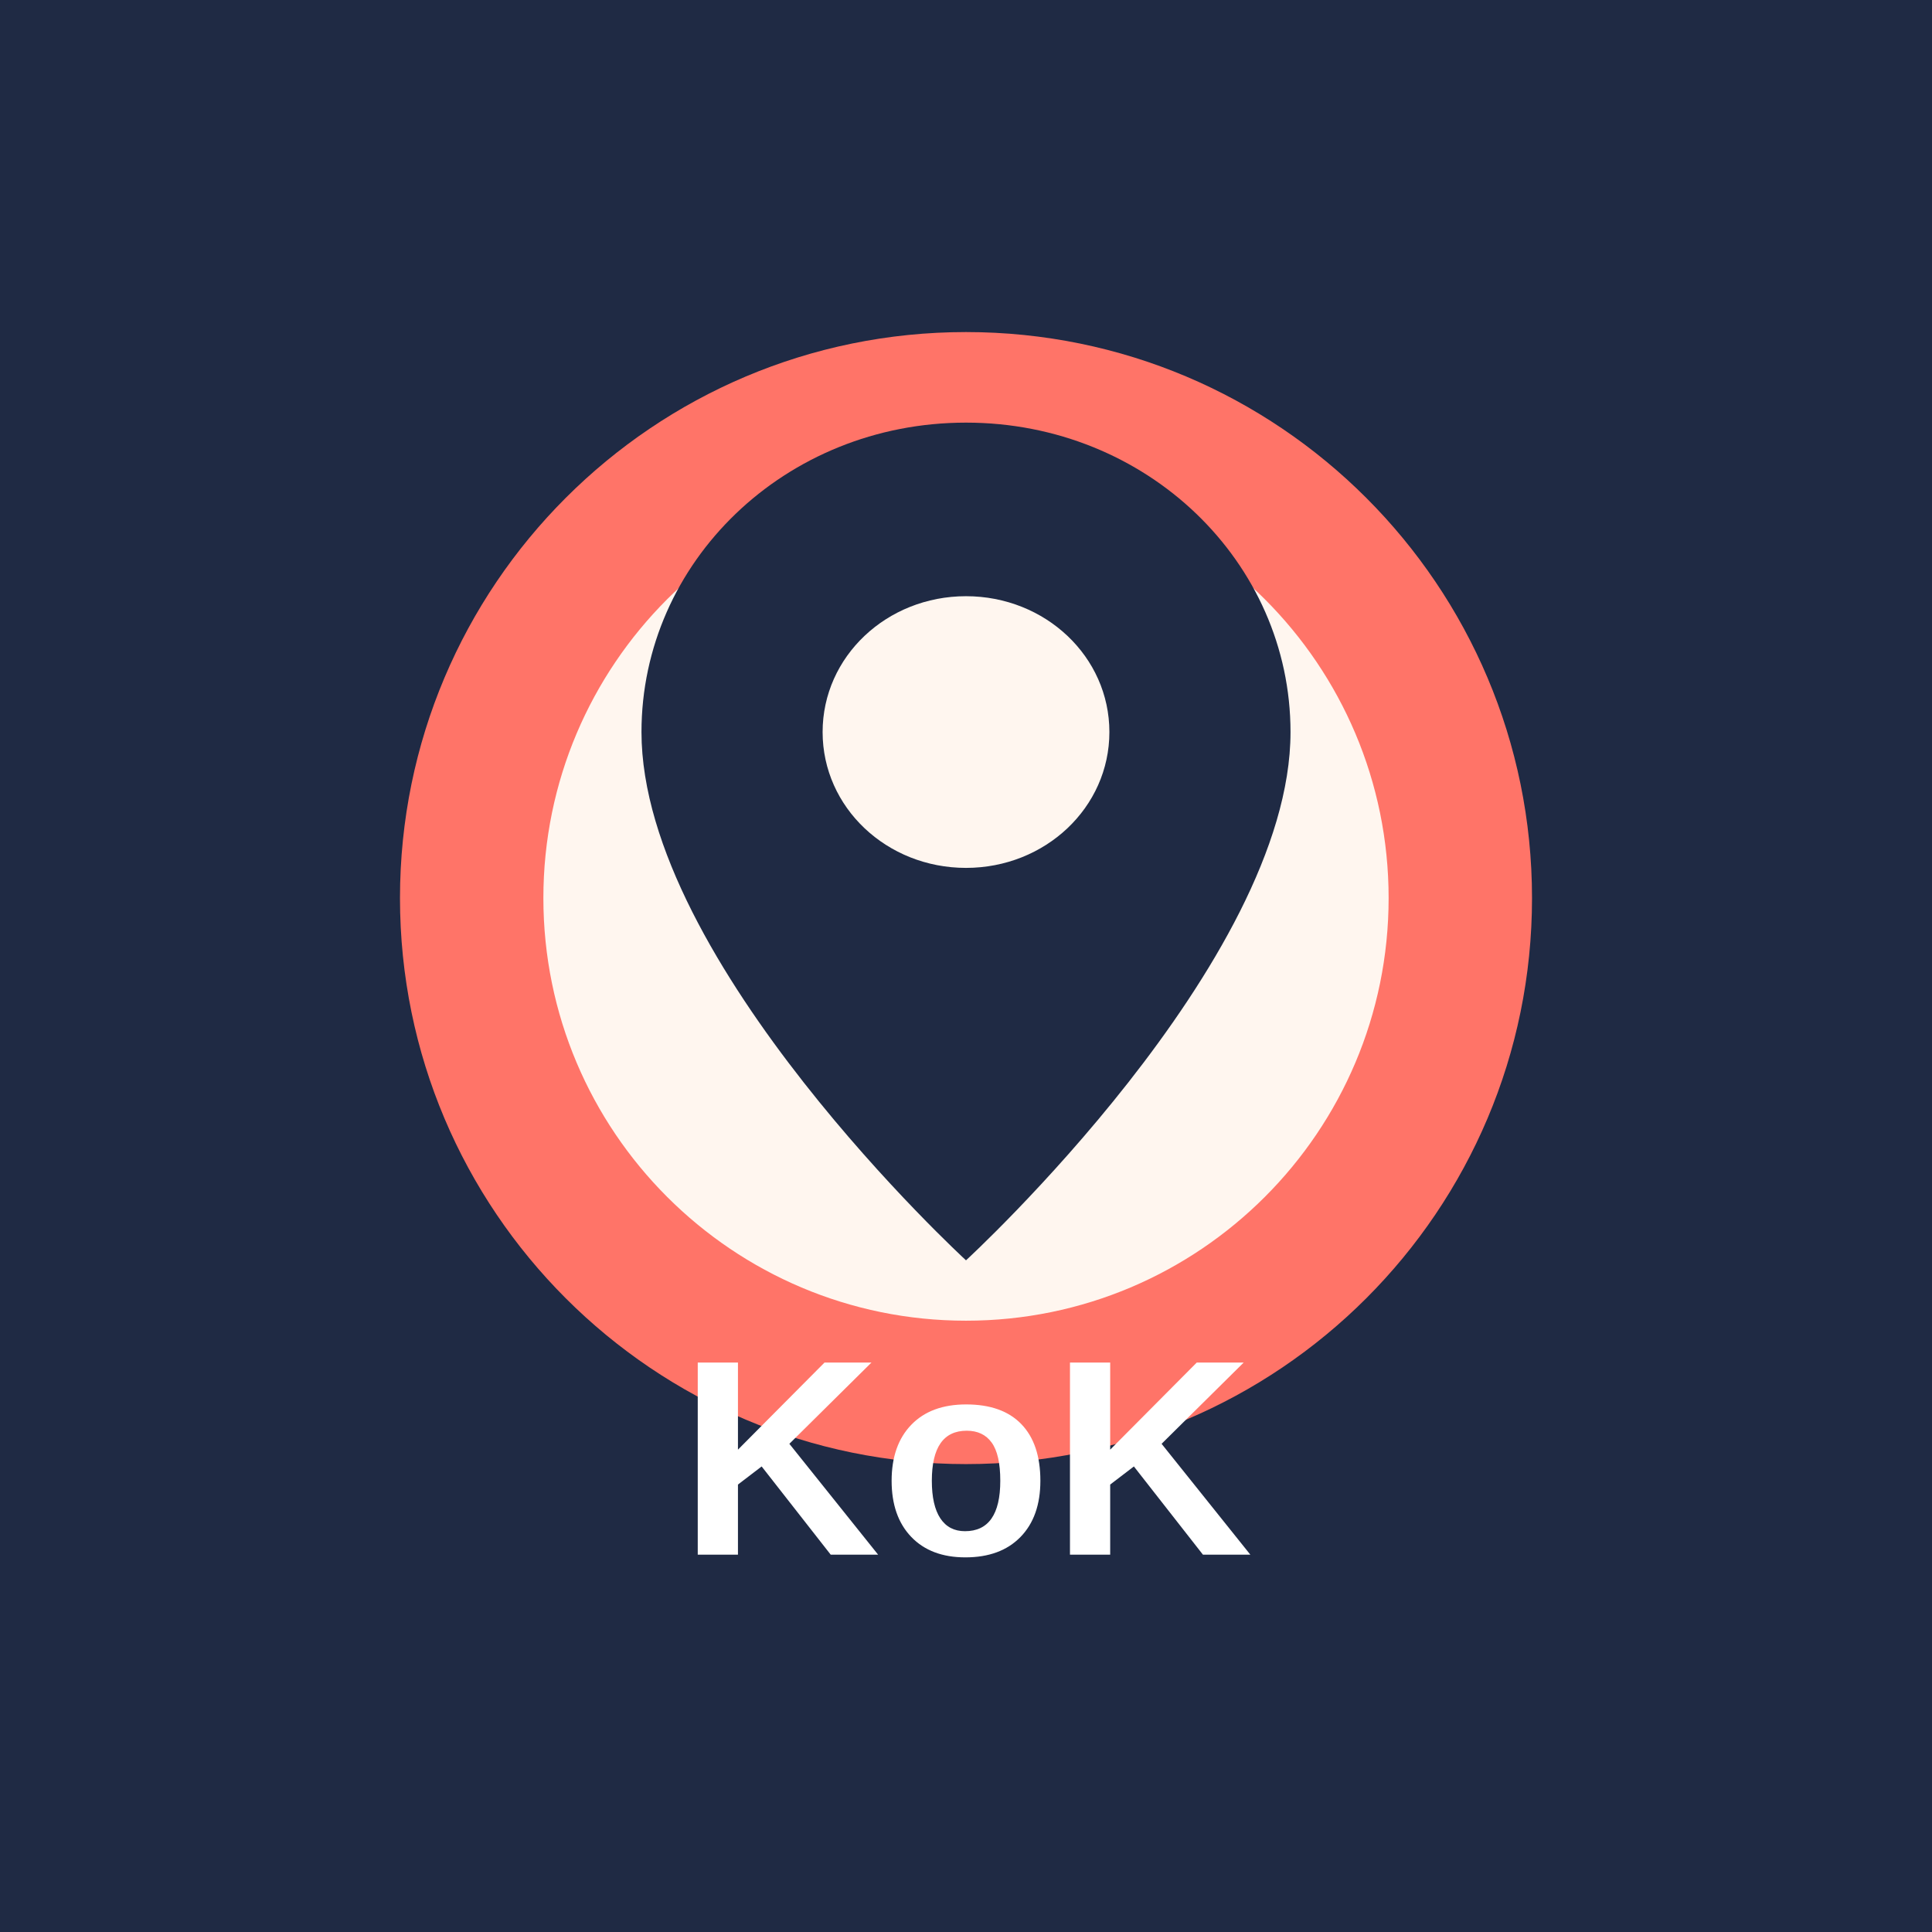
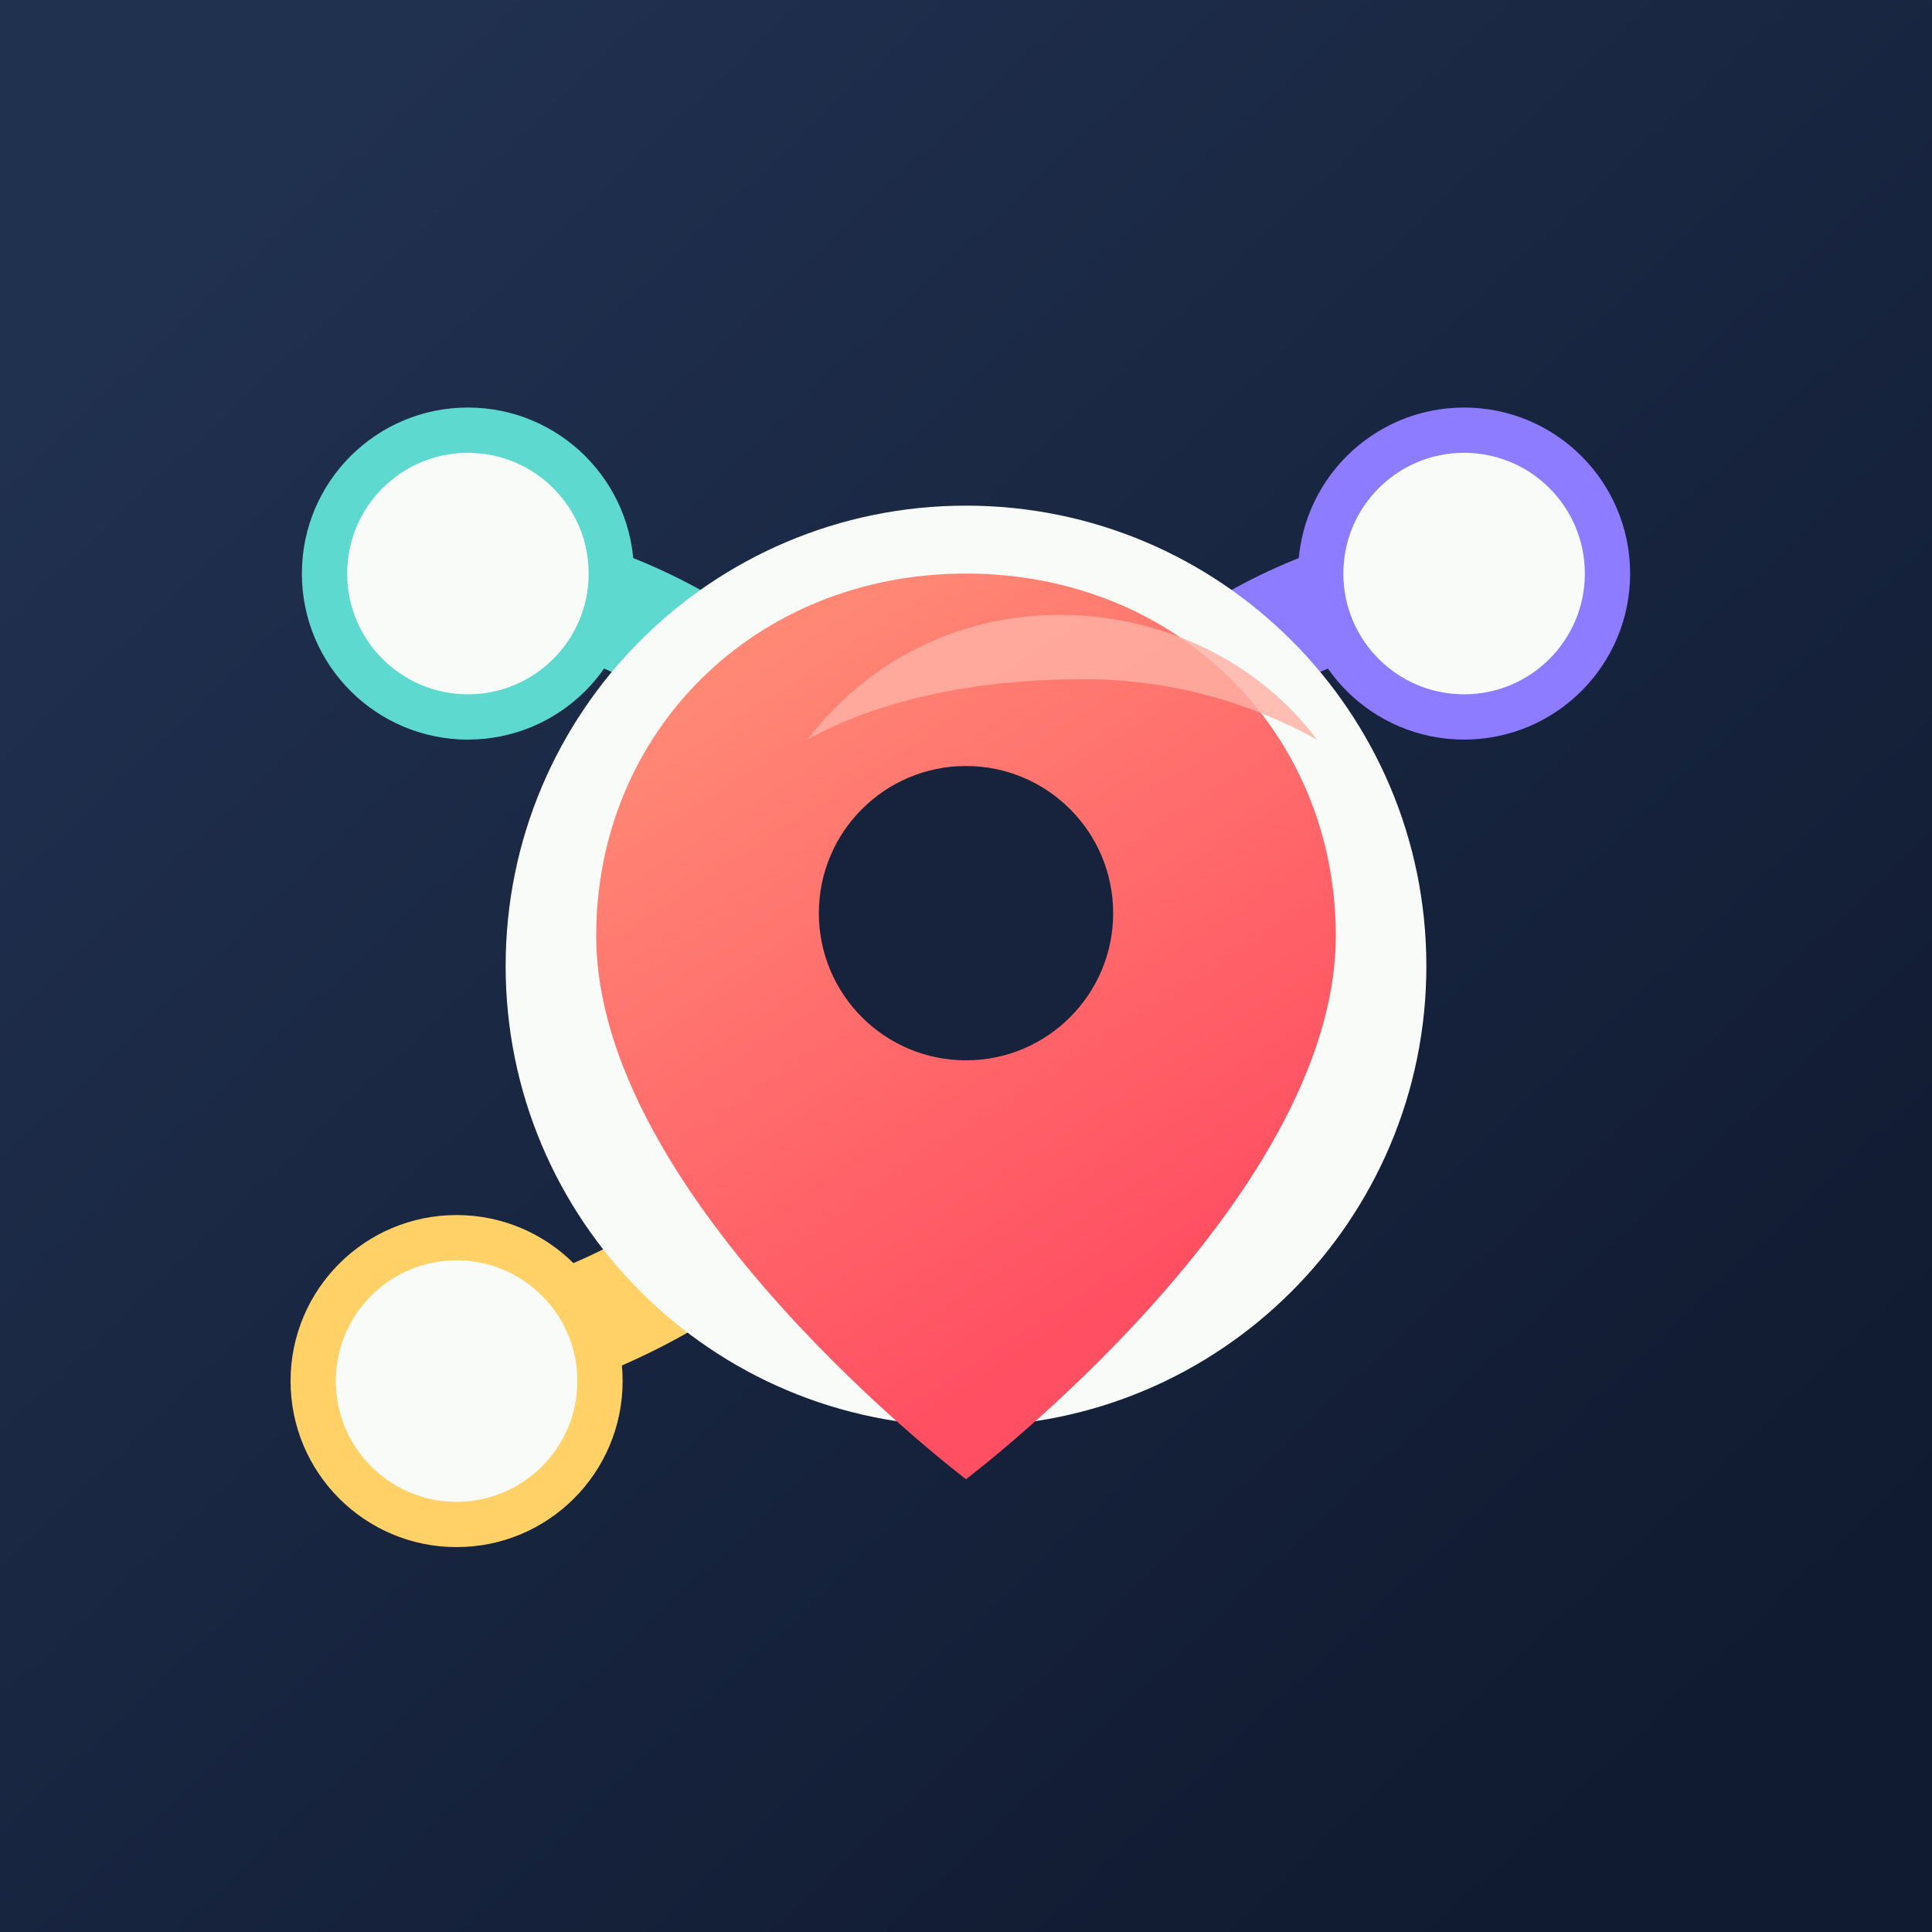
<svg xmlns="http://www.w3.org/2000/svg" width="512" height="512" viewBox="0 0 512 512" role="img" aria-label="KoK">
-   <rect width="512" height="512" fill="#1f2a44" />
-   <circle cx="256" cy="238" r="150" fill="#ff7468" />
-   <circle cx="256" cy="238" r="112" fill="#fff6ef" />
-   <path d="M256 112c-48 0-86 37-86 82 0 61 86 140 86 140s86-79 86-140c0-45-38-82-86-82Zm0 118c-21 0-38-16-38-36s17-36 38-36 38 16 38 36-17 36-38 36Z" fill="#1f2a44" />
-   <text x="256" y="412" text-anchor="middle" font-family="Arial, Helvetica, sans-serif" font-size="74" font-weight="800" fill="#ffffff">KoK</text>
+   <defs>
+     <linearGradient id="kok-mask-bg" x1="64" y1="52" x2="454" y2="464" gradientUnits="userSpaceOnUse">
+       <stop offset="0" stop-color="#20304f" />
+       <stop offset="1" stop-color="#101a30" />
+     </linearGradient>
+     <linearGradient id="kok-mask-pin" x1="204" y1="162" x2="316" y2="334" gradientUnits="userSpaceOnUse">
+       <stop offset="0" stop-color="#ff8a76" />
+       <stop offset="1" stop-color="#ff4f62" />
+     </linearGradient>
+   </defs>
+   <rect width="512" height="512" fill="url(#kok-mask-bg)" />
+   <path d="M136 154c48 10 82 38 116 92" fill="none" stroke="#5dd9d0" stroke-width="30" stroke-linecap="round" />
+   <path d="M376 154c-48 10-82 38-116 92" fill="none" stroke="#8d7cff" stroke-width="30" stroke-linecap="round" />
+   <path d="M130 358c54-14 91-46 127-104" fill="none" stroke="#ffd166" stroke-width="30" stroke-linecap="round" />
+   <circle cx="124" cy="152" r="38" fill="#f8fbf7" stroke="#5dd9d0" stroke-width="12" />
+   <circle cx="388" cy="152" r="38" fill="#f8fbf7" stroke="#8d7cff" stroke-width="12" />
+   <circle cx="121" cy="366" r="38" fill="#f8fbf7" stroke="#ffd166" stroke-width="12" />
+   <circle cx="256" cy="256" r="122" fill="#f8fbf7" />
+   <path d="M256 152c-56 0-98 42-98 96 0 70 98 144 98 144s98-74 98-144c0-54-42-96-98-96Z" fill="url(#kok-mask-pin)" />
+   <circle cx="256" cy="242" r="39" fill="#17233c" />
+   <path d="M214 196c16-21 41-34 70-33 26 1 50 13 65 33-18-10-39-16-62-16-30 0-55 6-73 16Z" fill="#ffb1a5" opacity=".82" />
</svg>
